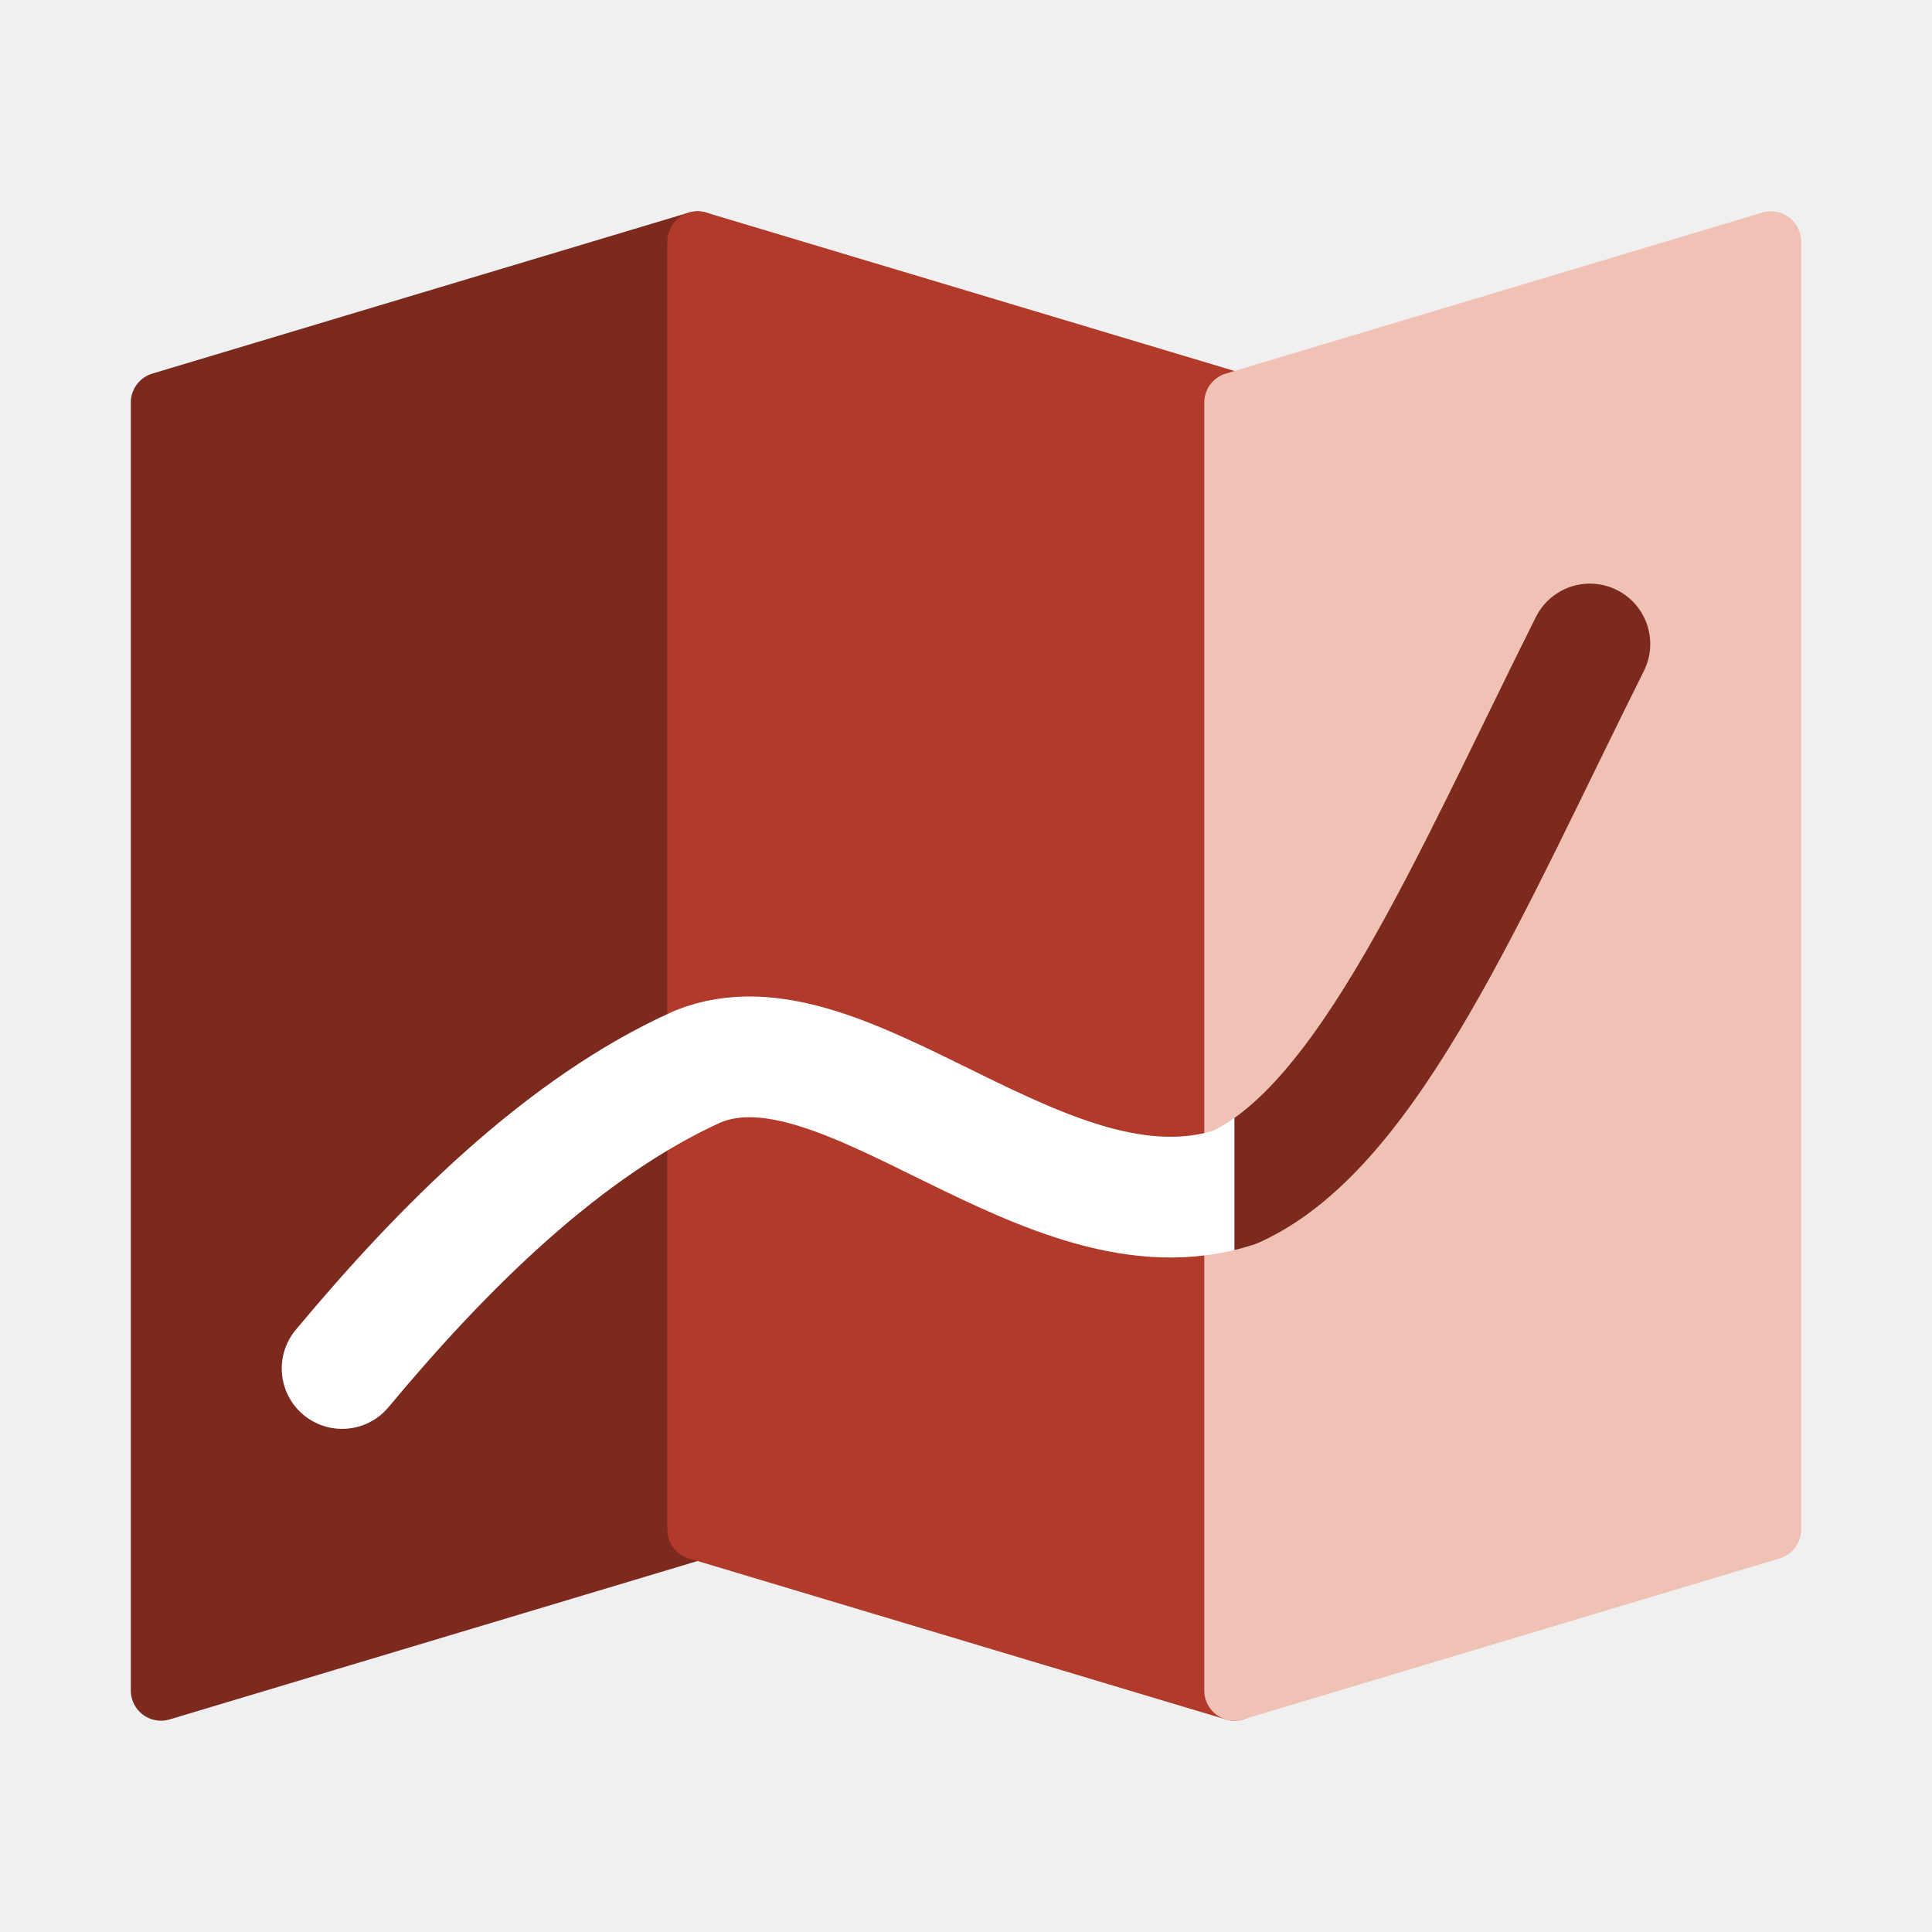
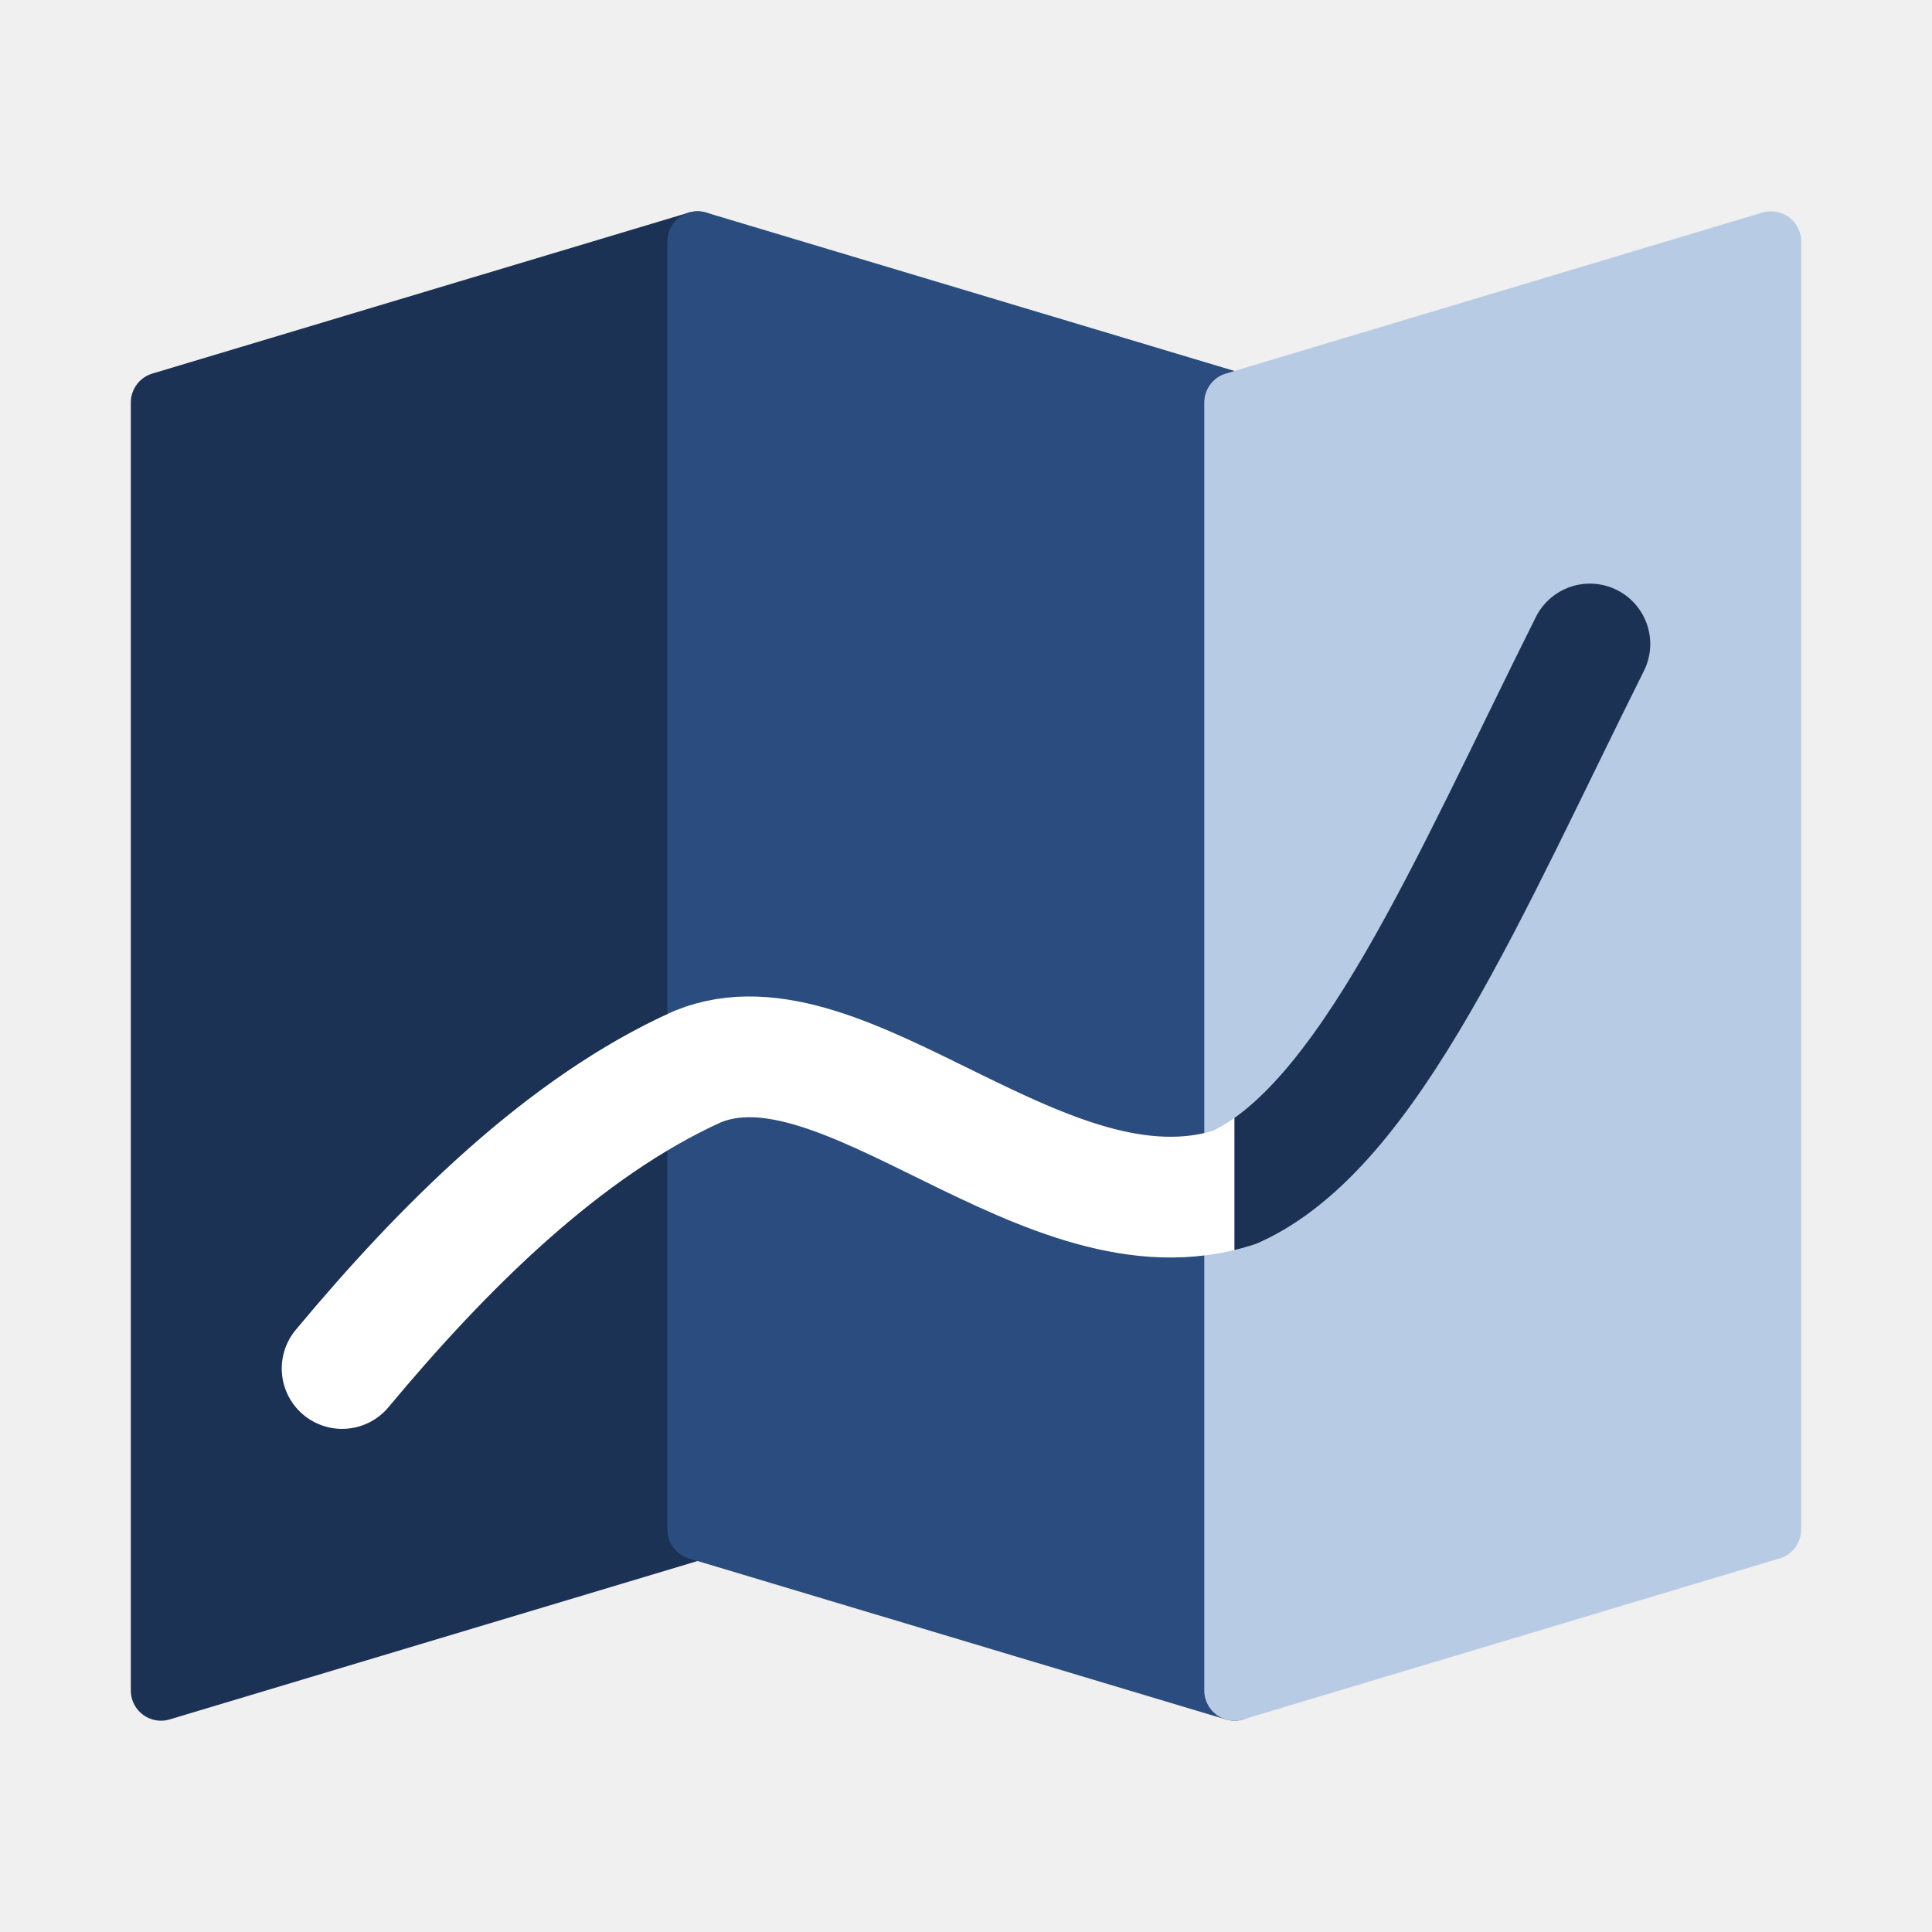
<svg xmlns="http://www.w3.org/2000/svg" viewBox="0 0 48 48">
  <defs>
    <clipPath id="kaitu-folded">
      <path d="M4 10L17.33 6L17.33 38L4 42Z" />
      <path d="M17.33 6L30.67 10L30.67 42L17.33 38Z" />
    </clipPath>
    <clipPath id="kaitu-open">
      <path d="M30.67 10L44 6L44 38L30.67 42Z" />
    </clipPath>
  </defs>
-   <path d="M4 10L17.33 6L17.33 38L4 42Z" fill="#7C2A1E" stroke="#7C2A1E" stroke-width="1.5" stroke-linejoin="round" />
-   <path d="M17.33 6L30.67 10L30.67 42L17.33 38Z" fill="#B23A2A" stroke="#B23A2A" stroke-width="1.5" stroke-linejoin="round" />
-   <path d="M30.67 10L44 6L44 38L30.67 42Z" fill="#F0C2B5" stroke="#F0C2B5" stroke-width="1.5" stroke-linejoin="round" />
+   <path d="M4 10L17.33 6L17.33 38L4 42Z" fill="#1B3254" stroke="#1B3254" stroke-width="1.5" stroke-linejoin="round" />
+   <path d="M17.33 6L30.67 10L30.67 42L17.33 38Z" fill="#2B4C7E" stroke="#2B4C7E" stroke-width="1.5" stroke-linejoin="round" />
+   <path d="M30.67 10L44 6L44 38L30.67 42Z" fill="#B8CBE4" stroke="#B8CBE4" stroke-width="1.5" stroke-linejoin="round" />
  <g clip-path="url(#kaitu-folded)">
    <path d="M8.5 34C11 31 14 28 17.33 26.5C21 25 26 31 30.67 29.5C34 28 36.5 22 39.5 16" fill="none" stroke="#FFFFFF" stroke-width="3" stroke-linecap="round" stroke-linejoin="round" />
  </g>
  <g clip-path="url(#kaitu-open)">
-     <path d="M8.5 34C11 31 14 28 17.33 26.5C21 25 26 31 30.67 29.5C34 28 36.5 22 39.5 16" fill="none" stroke="#7C2A1E" stroke-width="3" stroke-linecap="round" stroke-linejoin="round" />
+     <path d="M8.5 34C11 31 14 28 17.33 26.5C21 25 26 31 30.67 29.5C34 28 36.5 22 39.5 16" fill="none" stroke="#1B3254" stroke-width="3" stroke-linecap="round" stroke-linejoin="round" />
  </g>
</svg>
